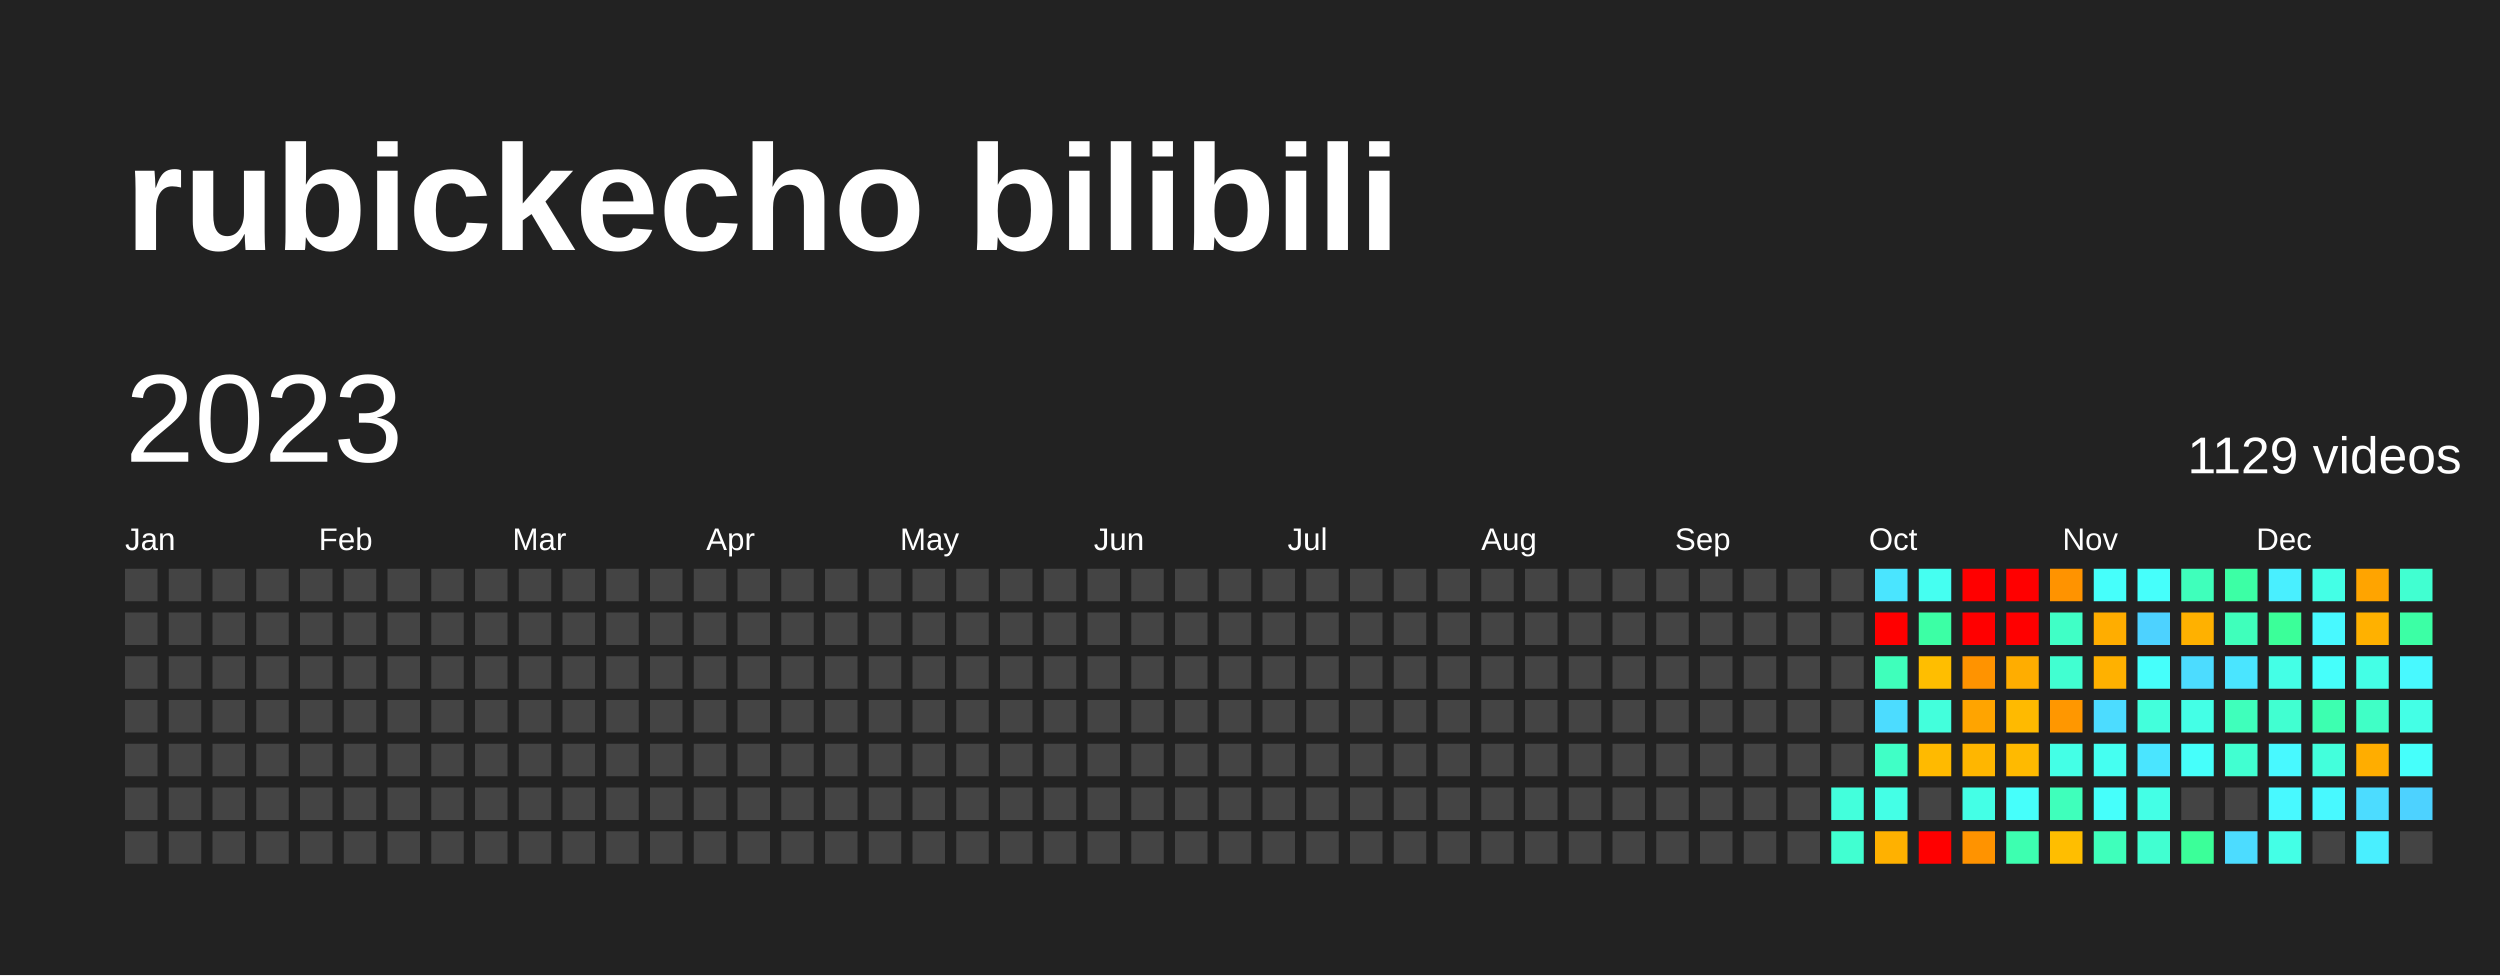
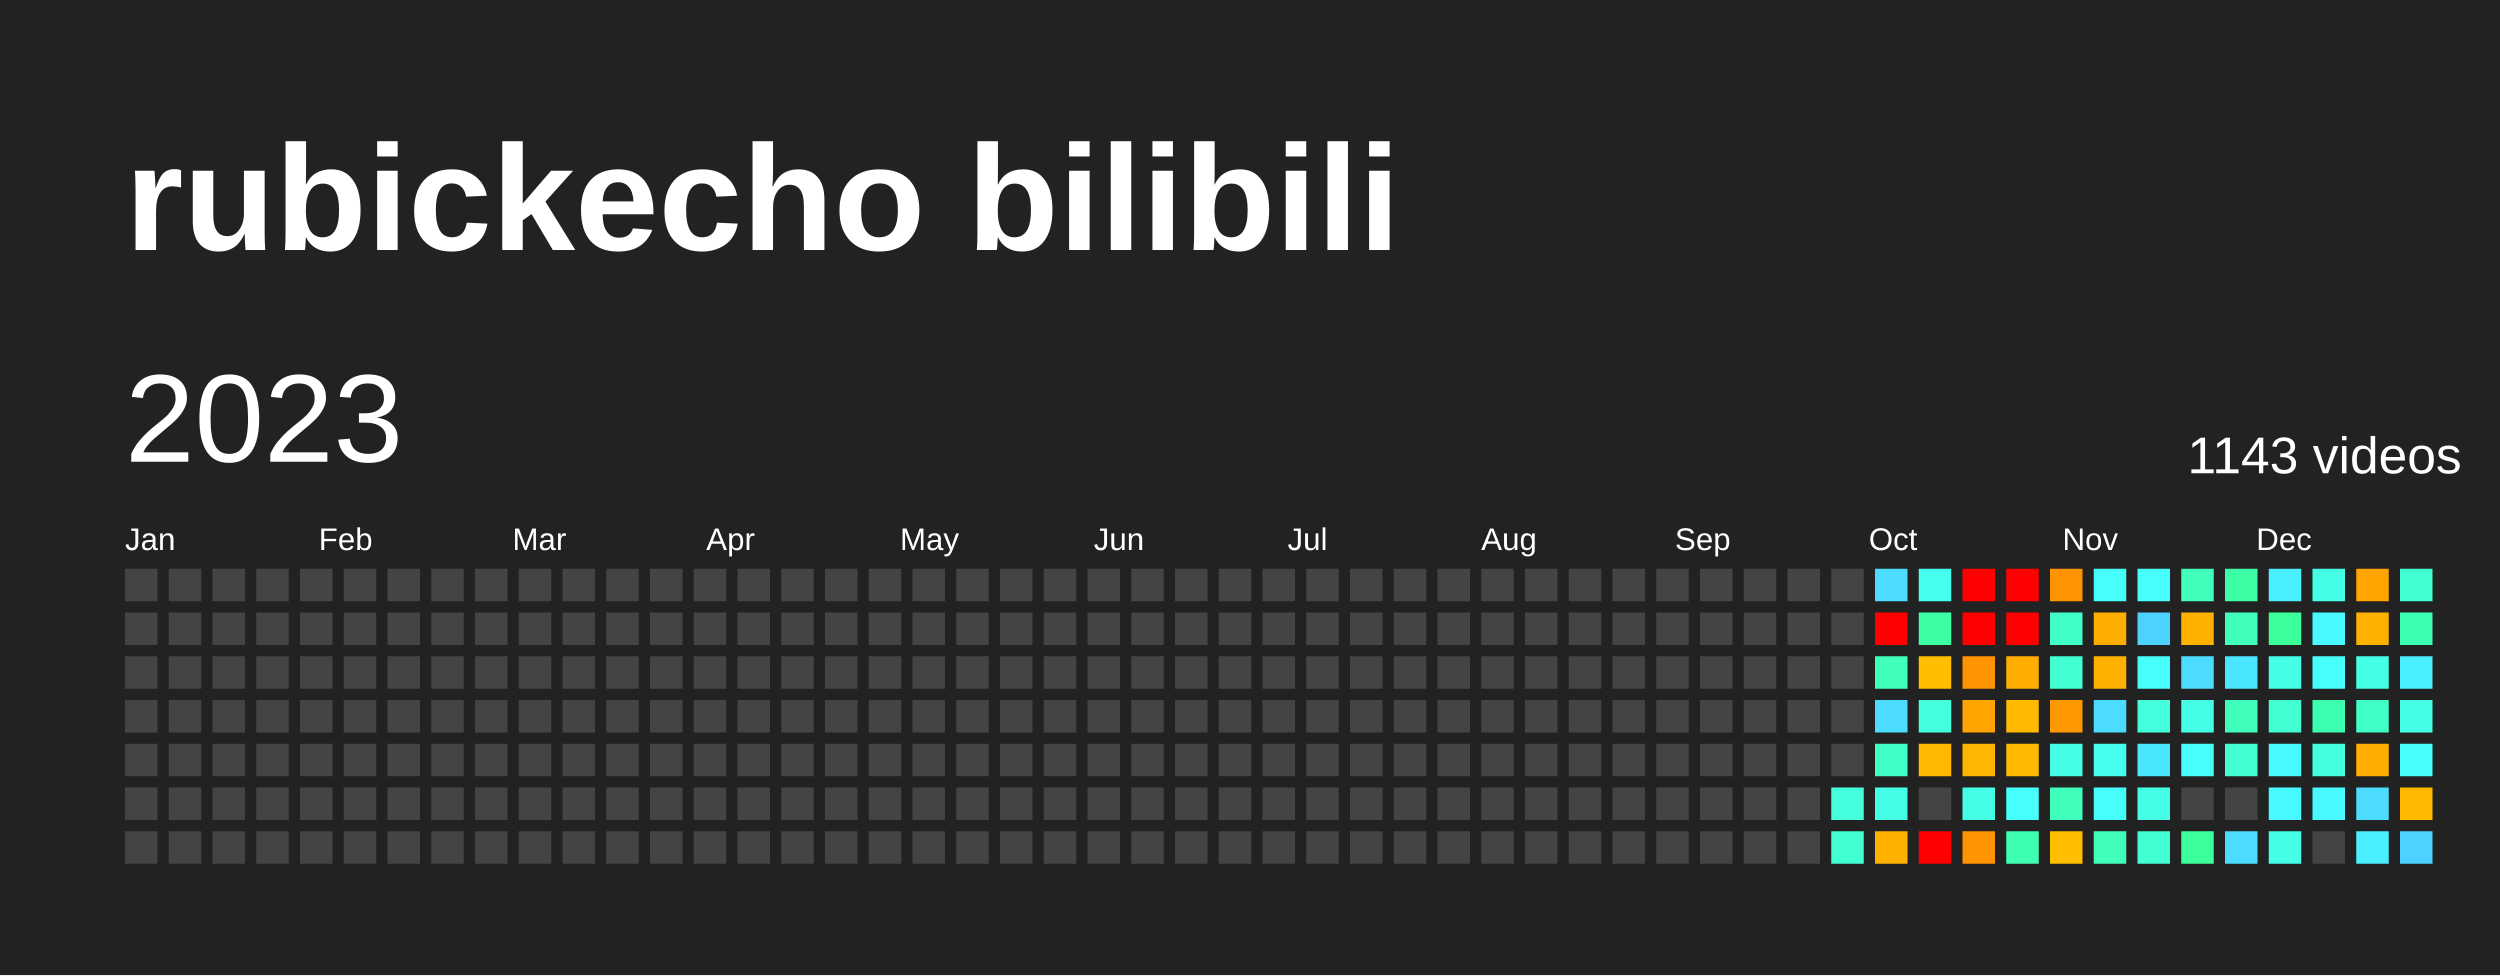
<svg xmlns="http://www.w3.org/2000/svg" baseProfile="full" height="78mm" version="1.1" viewBox="0,0,200,78" width="200mm">
  <defs />
  <rect fill="#222222" height="78" width="200" x="0" y="0" />
  <text fill="#FFFFFF" style="font-size:12px; font-family:Arial; font-weight:bold;" x="10" y="20">rubickecho bilibili</text>
  <text dominant-baseline="hanging" fill="#FFFFFF" style="font-size:10.0px; font-family:Arial;" x="10" y="30">2023</text>
-   <text dominant-baseline="hanging" fill="#FFFFFF" style="font-size:4.125px; font-family:Arial;" x="175" y="35">1129 videos</text>
+   <text dominant-baseline="hanging" fill="#FFFFFF" style="font-size:4.125px; font-family:Arial;" x="175" y="35">1143 videos</text>
  <text fill="#FFFFFF" style="font-size:2.5px; font-family:Arial" x="10.0" y="44">Jan</text>
  <text fill="#FFFFFF" style="font-size:2.5px; font-family:Arial" x="25.5" y="44">Feb</text>
  <text fill="#FFFFFF" style="font-size:2.5px; font-family:Arial" x="41.0" y="44">Mar</text>
  <text fill="#FFFFFF" style="font-size:2.5px; font-family:Arial" x="56.5" y="44">Apr</text>
  <text fill="#FFFFFF" style="font-size:2.5px; font-family:Arial" x="72.0" y="44">May</text>
  <text fill="#FFFFFF" style="font-size:2.5px; font-family:Arial" x="87.5" y="44">Jun</text>
  <text fill="#FFFFFF" style="font-size:2.5px; font-family:Arial" x="103.0" y="44">Jul</text>
  <text fill="#FFFFFF" style="font-size:2.5px; font-family:Arial" x="118.5" y="44">Aug</text>
  <text fill="#FFFFFF" style="font-size:2.5px; font-family:Arial" x="134.0" y="44">Sep</text>
  <text fill="#FFFFFF" style="font-size:2.5px; font-family:Arial" x="149.5" y="44">Oct</text>
  <text fill="#FFFFFF" style="font-size:2.5px; font-family:Arial" x="165.0" y="44">Nov</text>
  <text fill="#FFFFFF" style="font-size:2.5px; font-family:Arial" x="180.5" y="44">Dec</text>
  <rect fill="#444444" height="2.6" width="2.6" x="10.0" y="45.5" />
  <rect fill="#444444" height="2.6" width="2.6" x="10.0" y="49.0" />
  <rect fill="#444444" height="2.6" width="2.6" x="10.0" y="52.5" />
  <rect fill="#444444" height="2.6" width="2.6" x="10.0" y="56.0" />
  <rect fill="#444444" height="2.6" width="2.6" x="10.0" y="59.5" />
  <rect fill="#444444" height="2.6" width="2.6" x="10.0" y="63.0" />
  <rect fill="#444444" height="2.6" width="2.6" x="10.0" y="66.5" />
  <rect fill="#444444" height="2.6" width="2.6" x="13.5" y="45.5" />
  <rect fill="#444444" height="2.6" width="2.6" x="13.5" y="49.0" />
  <rect fill="#444444" height="2.6" width="2.6" x="13.5" y="52.5" />
  <rect fill="#444444" height="2.6" width="2.6" x="13.5" y="56.0" />
  <rect fill="#444444" height="2.6" width="2.6" x="13.5" y="59.5" />
  <rect fill="#444444" height="2.6" width="2.6" x="13.5" y="63.0" />
  <rect fill="#444444" height="2.6" width="2.6" x="13.5" y="66.5" />
  <rect fill="#444444" height="2.6" width="2.6" x="17.0" y="45.5" />
  <rect fill="#444444" height="2.6" width="2.6" x="17.0" y="49.0" />
  <rect fill="#444444" height="2.6" width="2.6" x="17.0" y="52.5" />
  <rect fill="#444444" height="2.6" width="2.6" x="17.0" y="56.0" />
  <rect fill="#444444" height="2.6" width="2.6" x="17.0" y="59.5" />
  <rect fill="#444444" height="2.6" width="2.6" x="17.0" y="63.0" />
  <rect fill="#444444" height="2.6" width="2.6" x="17.0" y="66.5" />
  <rect fill="#444444" height="2.6" width="2.6" x="20.5" y="45.5" />
  <rect fill="#444444" height="2.6" width="2.6" x="20.5" y="49.0" />
  <rect fill="#444444" height="2.6" width="2.6" x="20.5" y="52.5" />
  <rect fill="#444444" height="2.6" width="2.6" x="20.5" y="56.0" />
  <rect fill="#444444" height="2.6" width="2.6" x="20.5" y="59.5" />
  <rect fill="#444444" height="2.6" width="2.6" x="20.5" y="63.0" />
  <rect fill="#444444" height="2.6" width="2.6" x="20.5" y="66.5" />
  <rect fill="#444444" height="2.6" width="2.6" x="24.0" y="45.5" />
  <rect fill="#444444" height="2.6" width="2.6" x="24.0" y="49.0" />
  <rect fill="#444444" height="2.6" width="2.6" x="24.0" y="52.5" />
  <rect fill="#444444" height="2.6" width="2.6" x="24.0" y="56.0" />
  <rect fill="#444444" height="2.6" width="2.6" x="24.0" y="59.5" />
  <rect fill="#444444" height="2.6" width="2.6" x="24.0" y="63.0" />
  <rect fill="#444444" height="2.6" width="2.6" x="24.0" y="66.5" />
  <rect fill="#444444" height="2.6" width="2.6" x="27.5" y="45.5" />
  <rect fill="#444444" height="2.6" width="2.6" x="27.5" y="49.0" />
  <rect fill="#444444" height="2.6" width="2.6" x="27.5" y="52.5" />
  <rect fill="#444444" height="2.6" width="2.6" x="27.5" y="56.0" />
  <rect fill="#444444" height="2.6" width="2.6" x="27.5" y="59.5" />
  <rect fill="#444444" height="2.6" width="2.6" x="27.5" y="63.0" />
  <rect fill="#444444" height="2.6" width="2.6" x="27.5" y="66.5" />
  <rect fill="#444444" height="2.6" width="2.6" x="31.0" y="45.5" />
  <rect fill="#444444" height="2.6" width="2.6" x="31.0" y="49.0" />
  <rect fill="#444444" height="2.6" width="2.6" x="31.0" y="52.5" />
  <rect fill="#444444" height="2.6" width="2.6" x="31.0" y="56.0" />
  <rect fill="#444444" height="2.6" width="2.6" x="31.0" y="59.5" />
  <rect fill="#444444" height="2.6" width="2.6" x="31.0" y="63.0" />
  <rect fill="#444444" height="2.6" width="2.6" x="31.0" y="66.5" />
  <rect fill="#444444" height="2.6" width="2.6" x="34.5" y="45.5" />
  <rect fill="#444444" height="2.6" width="2.6" x="34.5" y="49.0" />
  <rect fill="#444444" height="2.6" width="2.6" x="34.5" y="52.5" />
  <rect fill="#444444" height="2.6" width="2.6" x="34.5" y="56.0" />
  <rect fill="#444444" height="2.6" width="2.6" x="34.5" y="59.5" />
  <rect fill="#444444" height="2.6" width="2.6" x="34.5" y="63.0" />
  <rect fill="#444444" height="2.6" width="2.6" x="34.5" y="66.5" />
  <rect fill="#444444" height="2.6" width="2.6" x="38.0" y="45.5" />
  <rect fill="#444444" height="2.6" width="2.6" x="38.0" y="49.0" />
  <rect fill="#444444" height="2.6" width="2.6" x="38.0" y="52.5" />
  <rect fill="#444444" height="2.6" width="2.6" x="38.0" y="56.0" />
  <rect fill="#444444" height="2.6" width="2.6" x="38.0" y="59.5" />
  <rect fill="#444444" height="2.6" width="2.6" x="38.0" y="63.0" />
  <rect fill="#444444" height="2.6" width="2.6" x="38.0" y="66.5" />
  <rect fill="#444444" height="2.6" width="2.6" x="41.5" y="45.5" />
  <rect fill="#444444" height="2.6" width="2.6" x="41.5" y="49.0" />
  <rect fill="#444444" height="2.6" width="2.6" x="41.5" y="52.5" />
  <rect fill="#444444" height="2.6" width="2.6" x="41.5" y="56.0" />
  <rect fill="#444444" height="2.6" width="2.6" x="41.5" y="59.5" />
  <rect fill="#444444" height="2.6" width="2.6" x="41.5" y="63.0" />
  <rect fill="#444444" height="2.6" width="2.6" x="41.5" y="66.5" />
  <rect fill="#444444" height="2.6" width="2.6" x="45.0" y="45.5" />
  <rect fill="#444444" height="2.6" width="2.6" x="45.0" y="49.0" />
  <rect fill="#444444" height="2.6" width="2.6" x="45.0" y="52.5" />
  <rect fill="#444444" height="2.6" width="2.6" x="45.0" y="56.0" />
  <rect fill="#444444" height="2.6" width="2.6" x="45.0" y="59.5" />
  <rect fill="#444444" height="2.6" width="2.6" x="45.0" y="63.0" />
  <rect fill="#444444" height="2.6" width="2.6" x="45.0" y="66.5" />
  <rect fill="#444444" height="2.6" width="2.6" x="48.5" y="45.5" />
  <rect fill="#444444" height="2.6" width="2.6" x="48.5" y="49.0" />
  <rect fill="#444444" height="2.6" width="2.6" x="48.5" y="52.5" />
  <rect fill="#444444" height="2.6" width="2.6" x="48.5" y="56.0" />
  <rect fill="#444444" height="2.6" width="2.6" x="48.5" y="59.5" />
  <rect fill="#444444" height="2.6" width="2.6" x="48.5" y="63.0" />
  <rect fill="#444444" height="2.6" width="2.6" x="48.5" y="66.5" />
  <rect fill="#444444" height="2.6" width="2.6" x="52.0" y="45.5" />
  <rect fill="#444444" height="2.6" width="2.6" x="52.0" y="49.0" />
  <rect fill="#444444" height="2.6" width="2.6" x="52.0" y="52.5" />
  <rect fill="#444444" height="2.6" width="2.6" x="52.0" y="56.0" />
  <rect fill="#444444" height="2.6" width="2.6" x="52.0" y="59.5" />
  <rect fill="#444444" height="2.6" width="2.6" x="52.0" y="63.0" />
  <rect fill="#444444" height="2.6" width="2.6" x="52.0" y="66.5" />
  <rect fill="#444444" height="2.6" width="2.6" x="55.5" y="45.5" />
  <rect fill="#444444" height="2.6" width="2.6" x="55.5" y="49.0" />
  <rect fill="#444444" height="2.6" width="2.6" x="55.5" y="52.5" />
  <rect fill="#444444" height="2.6" width="2.6" x="55.5" y="56.0" />
  <rect fill="#444444" height="2.6" width="2.6" x="55.5" y="59.5" />
  <rect fill="#444444" height="2.6" width="2.6" x="55.5" y="63.0" />
  <rect fill="#444444" height="2.6" width="2.6" x="55.5" y="66.5" />
  <rect fill="#444444" height="2.6" width="2.6" x="59.0" y="45.5" />
  <rect fill="#444444" height="2.6" width="2.6" x="59.0" y="49.0" />
  <rect fill="#444444" height="2.6" width="2.6" x="59.0" y="52.5" />
  <rect fill="#444444" height="2.6" width="2.6" x="59.0" y="56.0" />
  <rect fill="#444444" height="2.6" width="2.6" x="59.0" y="59.5" />
  <rect fill="#444444" height="2.6" width="2.6" x="59.0" y="63.0" />
  <rect fill="#444444" height="2.6" width="2.6" x="59.0" y="66.5" />
  <rect fill="#444444" height="2.6" width="2.6" x="62.5" y="45.5" />
  <rect fill="#444444" height="2.6" width="2.6" x="62.5" y="49.0" />
  <rect fill="#444444" height="2.6" width="2.6" x="62.5" y="52.5" />
  <rect fill="#444444" height="2.6" width="2.6" x="62.5" y="56.0" />
  <rect fill="#444444" height="2.6" width="2.6" x="62.5" y="59.5" />
  <rect fill="#444444" height="2.6" width="2.6" x="62.5" y="63.0" />
  <rect fill="#444444" height="2.6" width="2.6" x="62.5" y="66.5" />
  <rect fill="#444444" height="2.6" width="2.6" x="66.0" y="45.5" />
  <rect fill="#444444" height="2.6" width="2.6" x="66.0" y="49.0" />
  <rect fill="#444444" height="2.6" width="2.6" x="66.0" y="52.5" />
  <rect fill="#444444" height="2.6" width="2.6" x="66.0" y="56.0" />
  <rect fill="#444444" height="2.6" width="2.6" x="66.0" y="59.5" />
  <rect fill="#444444" height="2.6" width="2.6" x="66.0" y="63.0" />
  <rect fill="#444444" height="2.6" width="2.6" x="66.0" y="66.5" />
  <rect fill="#444444" height="2.6" width="2.6" x="69.5" y="45.5" />
  <rect fill="#444444" height="2.6" width="2.6" x="69.5" y="49.0" />
  <rect fill="#444444" height="2.6" width="2.6" x="69.5" y="52.5" />
  <rect fill="#444444" height="2.6" width="2.6" x="69.5" y="56.0" />
  <rect fill="#444444" height="2.6" width="2.6" x="69.5" y="59.5" />
  <rect fill="#444444" height="2.6" width="2.6" x="69.5" y="63.0" />
  <rect fill="#444444" height="2.6" width="2.6" x="69.5" y="66.5" />
  <rect fill="#444444" height="2.6" width="2.6" x="73.0" y="45.5" />
  <rect fill="#444444" height="2.6" width="2.6" x="73.0" y="49.0" />
  <rect fill="#444444" height="2.6" width="2.6" x="73.0" y="52.5" />
  <rect fill="#444444" height="2.6" width="2.6" x="73.0" y="56.0" />
  <rect fill="#444444" height="2.6" width="2.6" x="73.0" y="59.5" />
  <rect fill="#444444" height="2.6" width="2.6" x="73.0" y="63.0" />
  <rect fill="#444444" height="2.6" width="2.6" x="73.0" y="66.5" />
  <rect fill="#444444" height="2.6" width="2.6" x="76.5" y="45.5" />
  <rect fill="#444444" height="2.6" width="2.6" x="76.5" y="49.0" />
  <rect fill="#444444" height="2.6" width="2.6" x="76.5" y="52.5" />
  <rect fill="#444444" height="2.6" width="2.6" x="76.5" y="56.0" />
  <rect fill="#444444" height="2.6" width="2.6" x="76.5" y="59.5" />
  <rect fill="#444444" height="2.6" width="2.6" x="76.5" y="63.0" />
  <rect fill="#444444" height="2.6" width="2.6" x="76.5" y="66.5" />
  <rect fill="#444444" height="2.6" width="2.6" x="80.0" y="45.5" />
  <rect fill="#444444" height="2.6" width="2.6" x="80.0" y="49.0" />
  <rect fill="#444444" height="2.6" width="2.6" x="80.0" y="52.5" />
  <rect fill="#444444" height="2.6" width="2.6" x="80.0" y="56.0" />
  <rect fill="#444444" height="2.6" width="2.6" x="80.0" y="59.5" />
  <rect fill="#444444" height="2.6" width="2.6" x="80.0" y="63.0" />
  <rect fill="#444444" height="2.6" width="2.6" x="80.0" y="66.5" />
  <rect fill="#444444" height="2.6" width="2.6" x="83.5" y="45.5" />
  <rect fill="#444444" height="2.6" width="2.6" x="83.5" y="49.0" />
  <rect fill="#444444" height="2.6" width="2.6" x="83.5" y="52.5" />
  <rect fill="#444444" height="2.6" width="2.6" x="83.5" y="56.0" />
  <rect fill="#444444" height="2.6" width="2.6" x="83.5" y="59.5" />
  <rect fill="#444444" height="2.6" width="2.6" x="83.5" y="63.0" />
  <rect fill="#444444" height="2.6" width="2.6" x="83.5" y="66.5" />
  <rect fill="#444444" height="2.6" width="2.6" x="87.0" y="45.5" />
  <rect fill="#444444" height="2.6" width="2.6" x="87.0" y="49.0" />
  <rect fill="#444444" height="2.6" width="2.6" x="87.0" y="52.5" />
  <rect fill="#444444" height="2.6" width="2.6" x="87.0" y="56.0" />
  <rect fill="#444444" height="2.6" width="2.6" x="87.0" y="59.5" />
  <rect fill="#444444" height="2.6" width="2.6" x="87.0" y="63.0" />
  <rect fill="#444444" height="2.6" width="2.6" x="87.0" y="66.5" />
  <rect fill="#444444" height="2.6" width="2.6" x="90.5" y="45.5" />
  <rect fill="#444444" height="2.6" width="2.6" x="90.5" y="49.0" />
  <rect fill="#444444" height="2.6" width="2.6" x="90.5" y="52.5" />
  <rect fill="#444444" height="2.6" width="2.6" x="90.5" y="56.0" />
  <rect fill="#444444" height="2.6" width="2.6" x="90.5" y="59.5" />
  <rect fill="#444444" height="2.6" width="2.6" x="90.5" y="63.0" />
  <rect fill="#444444" height="2.6" width="2.6" x="90.5" y="66.5" />
  <rect fill="#444444" height="2.6" width="2.6" x="94.0" y="45.5" />
  <rect fill="#444444" height="2.6" width="2.6" x="94.0" y="49.0" />
  <rect fill="#444444" height="2.6" width="2.6" x="94.0" y="52.5" />
  <rect fill="#444444" height="2.6" width="2.6" x="94.0" y="56.0" />
  <rect fill="#444444" height="2.6" width="2.6" x="94.0" y="59.5" />
  <rect fill="#444444" height="2.6" width="2.6" x="94.0" y="63.0" />
  <rect fill="#444444" height="2.6" width="2.6" x="94.0" y="66.5" />
  <rect fill="#444444" height="2.6" width="2.6" x="97.5" y="45.5" />
  <rect fill="#444444" height="2.6" width="2.6" x="97.5" y="49.0" />
  <rect fill="#444444" height="2.6" width="2.6" x="97.5" y="52.5" />
  <rect fill="#444444" height="2.6" width="2.6" x="97.5" y="56.0" />
  <rect fill="#444444" height="2.6" width="2.6" x="97.5" y="59.5" />
  <rect fill="#444444" height="2.6" width="2.6" x="97.5" y="63.0" />
  <rect fill="#444444" height="2.6" width="2.6" x="97.5" y="66.5" />
  <rect fill="#444444" height="2.6" width="2.6" x="101.0" y="45.5" />
  <rect fill="#444444" height="2.6" width="2.6" x="101.0" y="49.0" />
  <rect fill="#444444" height="2.6" width="2.6" x="101.0" y="52.5" />
  <rect fill="#444444" height="2.6" width="2.6" x="101.0" y="56.0" />
  <rect fill="#444444" height="2.6" width="2.6" x="101.0" y="59.5" />
  <rect fill="#444444" height="2.6" width="2.6" x="101.0" y="63.0" />
  <rect fill="#444444" height="2.6" width="2.6" x="101.0" y="66.5" />
  <rect fill="#444444" height="2.6" width="2.6" x="104.5" y="45.5" />
  <rect fill="#444444" height="2.6" width="2.6" x="104.5" y="49.0" />
  <rect fill="#444444" height="2.6" width="2.6" x="104.5" y="52.5" />
  <rect fill="#444444" height="2.6" width="2.6" x="104.5" y="56.0" />
  <rect fill="#444444" height="2.6" width="2.6" x="104.5" y="59.5" />
  <rect fill="#444444" height="2.6" width="2.6" x="104.5" y="63.0" />
  <rect fill="#444444" height="2.6" width="2.6" x="104.5" y="66.5" />
  <rect fill="#444444" height="2.6" width="2.6" x="108.0" y="45.5" />
  <rect fill="#444444" height="2.6" width="2.6" x="108.0" y="49.0" />
  <rect fill="#444444" height="2.6" width="2.6" x="108.0" y="52.5" />
  <rect fill="#444444" height="2.6" width="2.6" x="108.0" y="56.0" />
  <rect fill="#444444" height="2.6" width="2.6" x="108.0" y="59.5" />
  <rect fill="#444444" height="2.6" width="2.6" x="108.0" y="63.0" />
  <rect fill="#444444" height="2.6" width="2.6" x="108.0" y="66.5" />
  <rect fill="#444444" height="2.6" width="2.6" x="111.5" y="45.5" />
  <rect fill="#444444" height="2.6" width="2.6" x="111.5" y="49.0" />
  <rect fill="#444444" height="2.6" width="2.6" x="111.5" y="52.5" />
  <rect fill="#444444" height="2.6" width="2.6" x="111.5" y="56.0" />
  <rect fill="#444444" height="2.6" width="2.6" x="111.5" y="59.5" />
  <rect fill="#444444" height="2.6" width="2.6" x="111.5" y="63.0" />
  <rect fill="#444444" height="2.6" width="2.6" x="111.5" y="66.5" />
  <rect fill="#444444" height="2.6" width="2.6" x="115.0" y="45.5" />
  <rect fill="#444444" height="2.6" width="2.6" x="115.0" y="49.0" />
  <rect fill="#444444" height="2.6" width="2.6" x="115.0" y="52.5" />
  <rect fill="#444444" height="2.6" width="2.6" x="115.0" y="56.0" />
  <rect fill="#444444" height="2.6" width="2.6" x="115.0" y="59.5" />
  <rect fill="#444444" height="2.6" width="2.6" x="115.0" y="63.0" />
  <rect fill="#444444" height="2.6" width="2.6" x="115.0" y="66.5" />
  <rect fill="#444444" height="2.6" width="2.6" x="118.5" y="45.5" />
  <rect fill="#444444" height="2.6" width="2.6" x="118.5" y="49.0" />
  <rect fill="#444444" height="2.6" width="2.6" x="118.5" y="52.5" />
  <rect fill="#444444" height="2.6" width="2.6" x="118.5" y="56.0" />
  <rect fill="#444444" height="2.6" width="2.6" x="118.5" y="59.5" />
  <rect fill="#444444" height="2.6" width="2.6" x="118.5" y="63.0" />
  <rect fill="#444444" height="2.6" width="2.6" x="118.5" y="66.5" />
  <rect fill="#444444" height="2.6" width="2.6" x="122.0" y="45.5" />
  <rect fill="#444444" height="2.6" width="2.6" x="122.0" y="49.0" />
  <rect fill="#444444" height="2.6" width="2.6" x="122.0" y="52.5" />
  <rect fill="#444444" height="2.6" width="2.6" x="122.0" y="56.0" />
  <rect fill="#444444" height="2.6" width="2.6" x="122.0" y="59.5" />
  <rect fill="#444444" height="2.6" width="2.6" x="122.0" y="63.0" />
  <rect fill="#444444" height="2.6" width="2.6" x="122.0" y="66.5" />
  <rect fill="#444444" height="2.6" width="2.6" x="125.5" y="45.5" />
  <rect fill="#444444" height="2.6" width="2.6" x="125.5" y="49.0" />
  <rect fill="#444444" height="2.6" width="2.6" x="125.5" y="52.5" />
  <rect fill="#444444" height="2.6" width="2.6" x="125.5" y="56.0" />
  <rect fill="#444444" height="2.6" width="2.6" x="125.5" y="59.5" />
  <rect fill="#444444" height="2.6" width="2.6" x="125.5" y="63.0" />
  <rect fill="#444444" height="2.6" width="2.6" x="125.5" y="66.5" />
  <rect fill="#444444" height="2.6" width="2.6" x="129.0" y="45.5" />
  <rect fill="#444444" height="2.6" width="2.6" x="129.0" y="49.0" />
  <rect fill="#444444" height="2.6" width="2.6" x="129.0" y="52.5" />
  <rect fill="#444444" height="2.6" width="2.6" x="129.0" y="56.0" />
  <rect fill="#444444" height="2.6" width="2.6" x="129.0" y="59.5" />
  <rect fill="#444444" height="2.6" width="2.6" x="129.0" y="63.0" />
  <rect fill="#444444" height="2.6" width="2.6" x="129.0" y="66.5" />
  <rect fill="#444444" height="2.6" width="2.6" x="132.5" y="45.5" />
  <rect fill="#444444" height="2.6" width="2.6" x="132.5" y="49.0" />
  <rect fill="#444444" height="2.6" width="2.6" x="132.5" y="52.5" />
  <rect fill="#444444" height="2.6" width="2.6" x="132.5" y="56.0" />
  <rect fill="#444444" height="2.6" width="2.6" x="132.5" y="59.5" />
  <rect fill="#444444" height="2.6" width="2.6" x="132.5" y="63.0" />
  <rect fill="#444444" height="2.6" width="2.6" x="132.5" y="66.5" />
  <rect fill="#444444" height="2.6" width="2.6" x="136.0" y="45.5" />
  <rect fill="#444444" height="2.6" width="2.6" x="136.0" y="49.0" />
  <rect fill="#444444" height="2.6" width="2.6" x="136.0" y="52.5" />
  <rect fill="#444444" height="2.6" width="2.6" x="136.0" y="56.0" />
  <rect fill="#444444" height="2.6" width="2.6" x="136.0" y="59.5" />
  <rect fill="#444444" height="2.6" width="2.6" x="136.0" y="63.0" />
  <rect fill="#444444" height="2.6" width="2.6" x="136.0" y="66.5" />
  <rect fill="#444444" height="2.6" width="2.6" x="139.5" y="45.5" />
  <rect fill="#444444" height="2.6" width="2.6" x="139.5" y="49.0" />
  <rect fill="#444444" height="2.6" width="2.6" x="139.5" y="52.5" />
  <rect fill="#444444" height="2.6" width="2.6" x="139.5" y="56.0" />
  <rect fill="#444444" height="2.6" width="2.6" x="139.5" y="59.5" />
  <rect fill="#444444" height="2.6" width="2.6" x="139.5" y="63.0" />
  <rect fill="#444444" height="2.6" width="2.6" x="139.5" y="66.5" />
  <rect fill="#444444" height="2.6" width="2.6" x="143.0" y="45.5" />
  <rect fill="#444444" height="2.6" width="2.6" x="143.0" y="49.0" />
  <rect fill="#444444" height="2.6" width="2.6" x="143.0" y="52.5" />
  <rect fill="#444444" height="2.6" width="2.6" x="143.0" y="56.0" />
  <rect fill="#444444" height="2.6" width="2.6" x="143.0" y="59.5" />
  <rect fill="#444444" height="2.6" width="2.6" x="143.0" y="63.0" />
  <rect fill="#444444" height="2.6" width="2.6" x="143.0" y="66.5" />
  <rect fill="#444444" height="2.6" width="2.6" x="146.5" y="45.5" />
  <rect fill="#444444" height="2.6" width="2.6" x="146.5" y="49.0" />
  <rect fill="#444444" height="2.6" width="2.6" x="146.5" y="52.5" />
  <rect fill="#444444" height="2.6" width="2.6" x="146.5" y="56.0" />
  <rect fill="#444444" height="2.6" width="2.6" x="146.5" y="59.5" />
  <rect fill="#43ffdc" height="2.6" width="2.6" x="146.5" y="63.0" />
  <rect fill="#41ffd1" height="2.6" width="2.6" x="146.5" y="66.5" />
-   <rect fill="#4ae5ff" height="2.6" width="2.6" x="150.0" y="45.5" />
+   <rect fill="#4cdcff" height="2.6" width="2.6" x="150.0" y="45.5" />
  <rect fill="red" height="2.6" width="2.6" x="150.0" y="49.0" />
  <rect fill="#3fffbb" height="2.6" width="2.6" x="150.0" y="52.5" />
  <rect fill="#4cdcff" height="2.6" width="2.6" x="150.0" y="56.0" />
  <rect fill="#40ffc6" height="2.6" width="2.6" x="150.0" y="59.5" />
  <rect fill="#44ffe6" height="2.6" width="2.6" x="150.0" y="63.0" />
  <rect fill="#ffb100" height="2.6" width="2.6" x="150.0" y="66.5" />
  <rect fill="#45fff1" height="2.6" width="2.6" x="153.5" y="45.5" />
  <rect fill="#3cffa5" height="2.6" width="2.6" x="153.5" y="49.0" />
  <rect fill="#ffbe00" height="2.6" width="2.6" x="153.5" y="52.5" />
  <rect fill="#43ffdc" height="2.6" width="2.6" x="153.5" y="56.0" />
  <rect fill="#ffba00" height="2.6" width="2.6" x="153.5" y="59.5" />
  <rect fill="#444444" height="2.6" width="2.6" x="153.5" y="63.0" />
  <rect fill="red" height="2.6" width="2.6" x="153.5" y="66.5" />
  <rect fill="red" height="2.6" width="2.6" x="157.0" y="45.5" />
  <rect fill="red" height="2.6" width="2.6" x="157.0" y="49.0" />
  <rect fill="#ff9300" height="2.6" width="2.6" x="157.0" y="52.5" />
  <rect fill="#ffa400" height="2.6" width="2.6" x="157.0" y="56.0" />
  <rect fill="#ffb600" height="2.6" width="2.6" x="157.0" y="59.5" />
  <rect fill="#44ffe6" height="2.6" width="2.6" x="157.0" y="63.0" />
  <rect fill="#ff9300" height="2.6" width="2.6" x="157.0" y="66.5" />
  <rect fill="red" height="2.6" width="2.6" x="160.5" y="45.5" />
  <rect fill="red" height="2.6" width="2.6" x="160.5" y="49.0" />
  <rect fill="#ffad00" height="2.6" width="2.6" x="160.5" y="52.5" />
  <rect fill="#ffba00" height="2.6" width="2.6" x="160.5" y="56.0" />
  <rect fill="#ffba00" height="2.6" width="2.6" x="160.5" y="59.5" />
  <rect fill="#46fffb" height="2.6" width="2.6" x="160.5" y="63.0" />
  <rect fill="#3dffb0" height="2.6" width="2.6" x="160.5" y="66.5" />
  <rect fill="#ff9300" height="2.6" width="2.6" x="164.0" y="45.5" />
  <rect fill="#40ffc6" height="2.6" width="2.6" x="164.0" y="49.0" />
  <rect fill="#41ffd1" height="2.6" width="2.6" x="164.0" y="52.5" />
  <rect fill="#ff9700" height="2.6" width="2.6" x="164.0" y="56.0" />
  <rect fill="#44ffe6" height="2.6" width="2.6" x="164.0" y="59.5" />
  <rect fill="#3fffbb" height="2.6" width="2.6" x="164.0" y="63.0" />
  <rect fill="#ffbe00" height="2.6" width="2.6" x="164.0" y="66.5" />
  <rect fill="#46fffb" height="2.6" width="2.6" x="167.5" y="45.5" />
  <rect fill="#ffad00" height="2.6" width="2.6" x="167.5" y="49.0" />
  <rect fill="#ffb100" height="2.6" width="2.6" x="167.5" y="52.5" />
  <rect fill="#4cdcff" height="2.6" width="2.6" x="167.5" y="56.0" />
  <rect fill="#45fff1" height="2.6" width="2.6" x="167.5" y="59.5" />
  <rect fill="#46fffb" height="2.6" width="2.6" x="167.5" y="63.0" />
  <rect fill="#3fffbb" height="2.6" width="2.6" x="167.5" y="66.5" />
  <rect fill="#46fffb" height="2.6" width="2.6" x="171.0" y="45.5" />
  <rect fill="#4dd2ff" height="2.6" width="2.6" x="171.0" y="49.0" />
  <rect fill="#46fffb" height="2.6" width="2.6" x="171.0" y="52.5" />
  <rect fill="#43ffdc" height="2.6" width="2.6" x="171.0" y="56.0" />
  <rect fill="#4ae5ff" height="2.6" width="2.6" x="171.0" y="59.5" />
  <rect fill="#44ffe6" height="2.6" width="2.6" x="171.0" y="63.0" />
  <rect fill="#41ffd1" height="2.6" width="2.6" x="171.0" y="66.5" />
  <rect fill="#3fffbb" height="2.6" width="2.6" x="174.5" y="45.5" />
  <rect fill="#ffb100" height="2.6" width="2.6" x="174.5" y="49.0" />
  <rect fill="#4cdcff" height="2.6" width="2.6" x="174.5" y="52.5" />
  <rect fill="#44ffe6" height="2.6" width="2.6" x="174.5" y="56.0" />
  <rect fill="#46fffb" height="2.6" width="2.6" x="174.5" y="59.5" />
  <rect fill="#444444" height="2.6" width="2.6" x="174.5" y="63.0" />
  <rect fill="#3bff99" height="2.6" width="2.6" x="174.5" y="66.5" />
  <rect fill="#3cffa5" height="2.6" width="2.6" x="178.0" y="45.5" />
  <rect fill="#3fffbb" height="2.6" width="2.6" x="178.0" y="49.0" />
  <rect fill="#4ae5ff" height="2.6" width="2.6" x="178.0" y="52.5" />
  <rect fill="#3fffbb" height="2.6" width="2.6" x="178.0" y="56.0" />
  <rect fill="#41ffd1" height="2.6" width="2.6" x="178.0" y="59.5" />
  <rect fill="#444444" height="2.6" width="2.6" x="178.0" y="63.0" />
  <rect fill="#4cdcff" height="2.6" width="2.6" x="178.0" y="66.5" />
  <rect fill="#49efff" height="2.6" width="2.6" x="181.5" y="45.5" />
  <rect fill="#3bff99" height="2.6" width="2.6" x="181.5" y="49.0" />
  <rect fill="#44ffe6" height="2.6" width="2.6" x="181.5" y="52.5" />
  <rect fill="#41ffd1" height="2.6" width="2.6" x="181.5" y="56.0" />
  <rect fill="#48f9ff" height="2.6" width="2.6" x="181.5" y="59.5" />
  <rect fill="#48f9ff" height="2.6" width="2.6" x="181.5" y="63.0" />
  <rect fill="#44ffe6" height="2.6" width="2.6" x="181.5" y="66.5" />
  <rect fill="#44ffe6" height="2.6" width="2.6" x="185.0" y="45.5" />
  <rect fill="#48f9ff" height="2.6" width="2.6" x="185.0" y="49.0" />
  <rect fill="#46fffb" height="2.6" width="2.6" x="185.0" y="52.5" />
  <rect fill="#3dffb0" height="2.6" width="2.6" x="185.0" y="56.0" />
  <rect fill="#43ffdc" height="2.6" width="2.6" x="185.0" y="59.5" />
  <rect fill="#48f9ff" height="2.6" width="2.6" x="185.0" y="63.0" />
  <rect fill="#444444" height="2.6" width="2.6" x="185.0" y="66.5" />
  <rect fill="#ffa400" height="2.6" width="2.6" x="188.5" y="45.5" />
  <rect fill="#ffb100" height="2.6" width="2.6" x="188.5" y="49.0" />
  <rect fill="#44ffe6" height="2.6" width="2.6" x="188.5" y="52.5" />
  <rect fill="#40ffc6" height="2.6" width="2.6" x="188.5" y="56.0" />
  <rect fill="#ffad00" height="2.6" width="2.6" x="188.5" y="59.5" />
  <rect fill="#4cdcff" height="2.6" width="2.6" x="188.5" y="63.0" />
  <rect fill="#49efff" height="2.6" width="2.6" x="188.5" y="66.5" />
  <rect fill="#41ffd1" height="2.6" width="2.6" x="192.0" y="45.5" />
-   <rect fill="#3cffa5" height="2.6" width="2.6" x="192.0" y="49.0" />
-   <rect fill="#48f9ff" height="2.6" width="2.6" x="192.0" y="52.5" />
+   <rect fill="#3dffb0" height="2.6" width="2.6" x="192.0" y="49.0" />
+   <rect fill="#49efff" height="2.6" width="2.6" x="192.0" y="52.5" />
  <rect fill="#44ffe6" height="2.6" width="2.6" x="192.0" y="56.0" />
  <rect fill="#46fffb" height="2.6" width="2.6" x="192.0" y="59.5" />
-   <rect fill="#4dd2ff" height="2.6" width="2.6" x="192.0" y="63.0" />
-   <rect fill="#444444" height="2.6" width="2.6" x="192.0" y="66.5" />
+   <rect fill="#ffba00" height="2.6" width="2.6" x="192.0" y="63.0" />
+   <rect fill="#4dd2ff" height="2.6" width="2.6" x="192.0" y="66.5" />
</svg>
